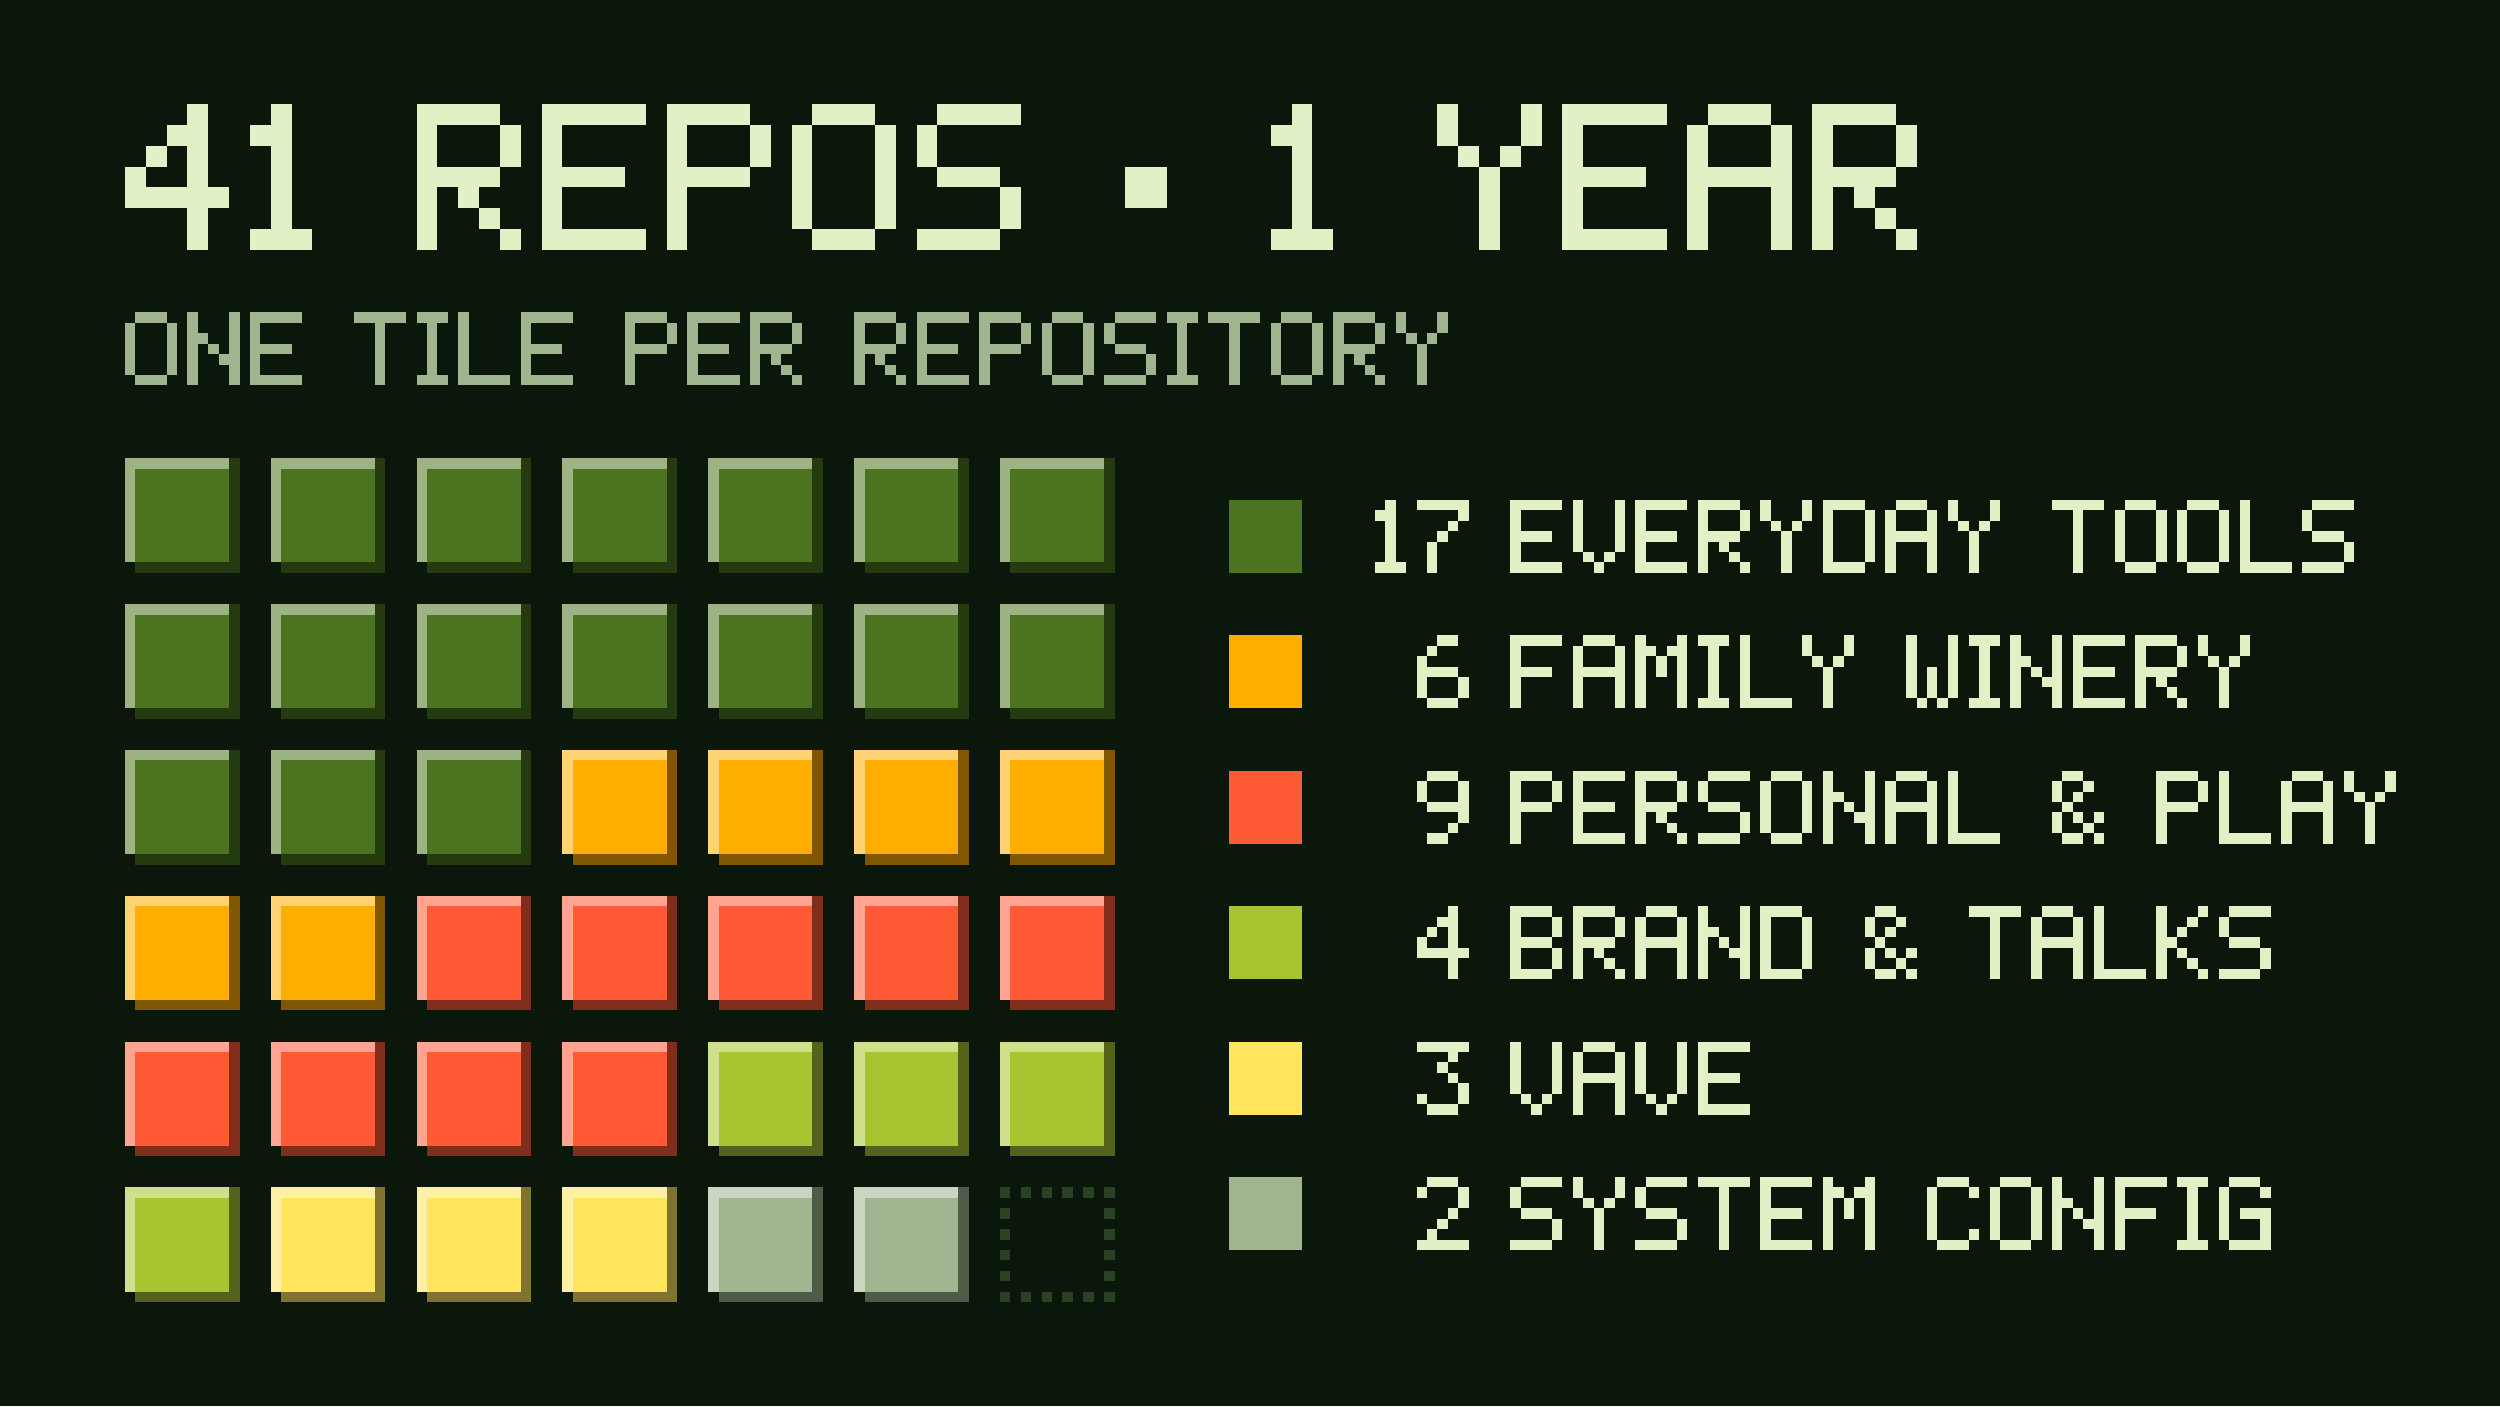
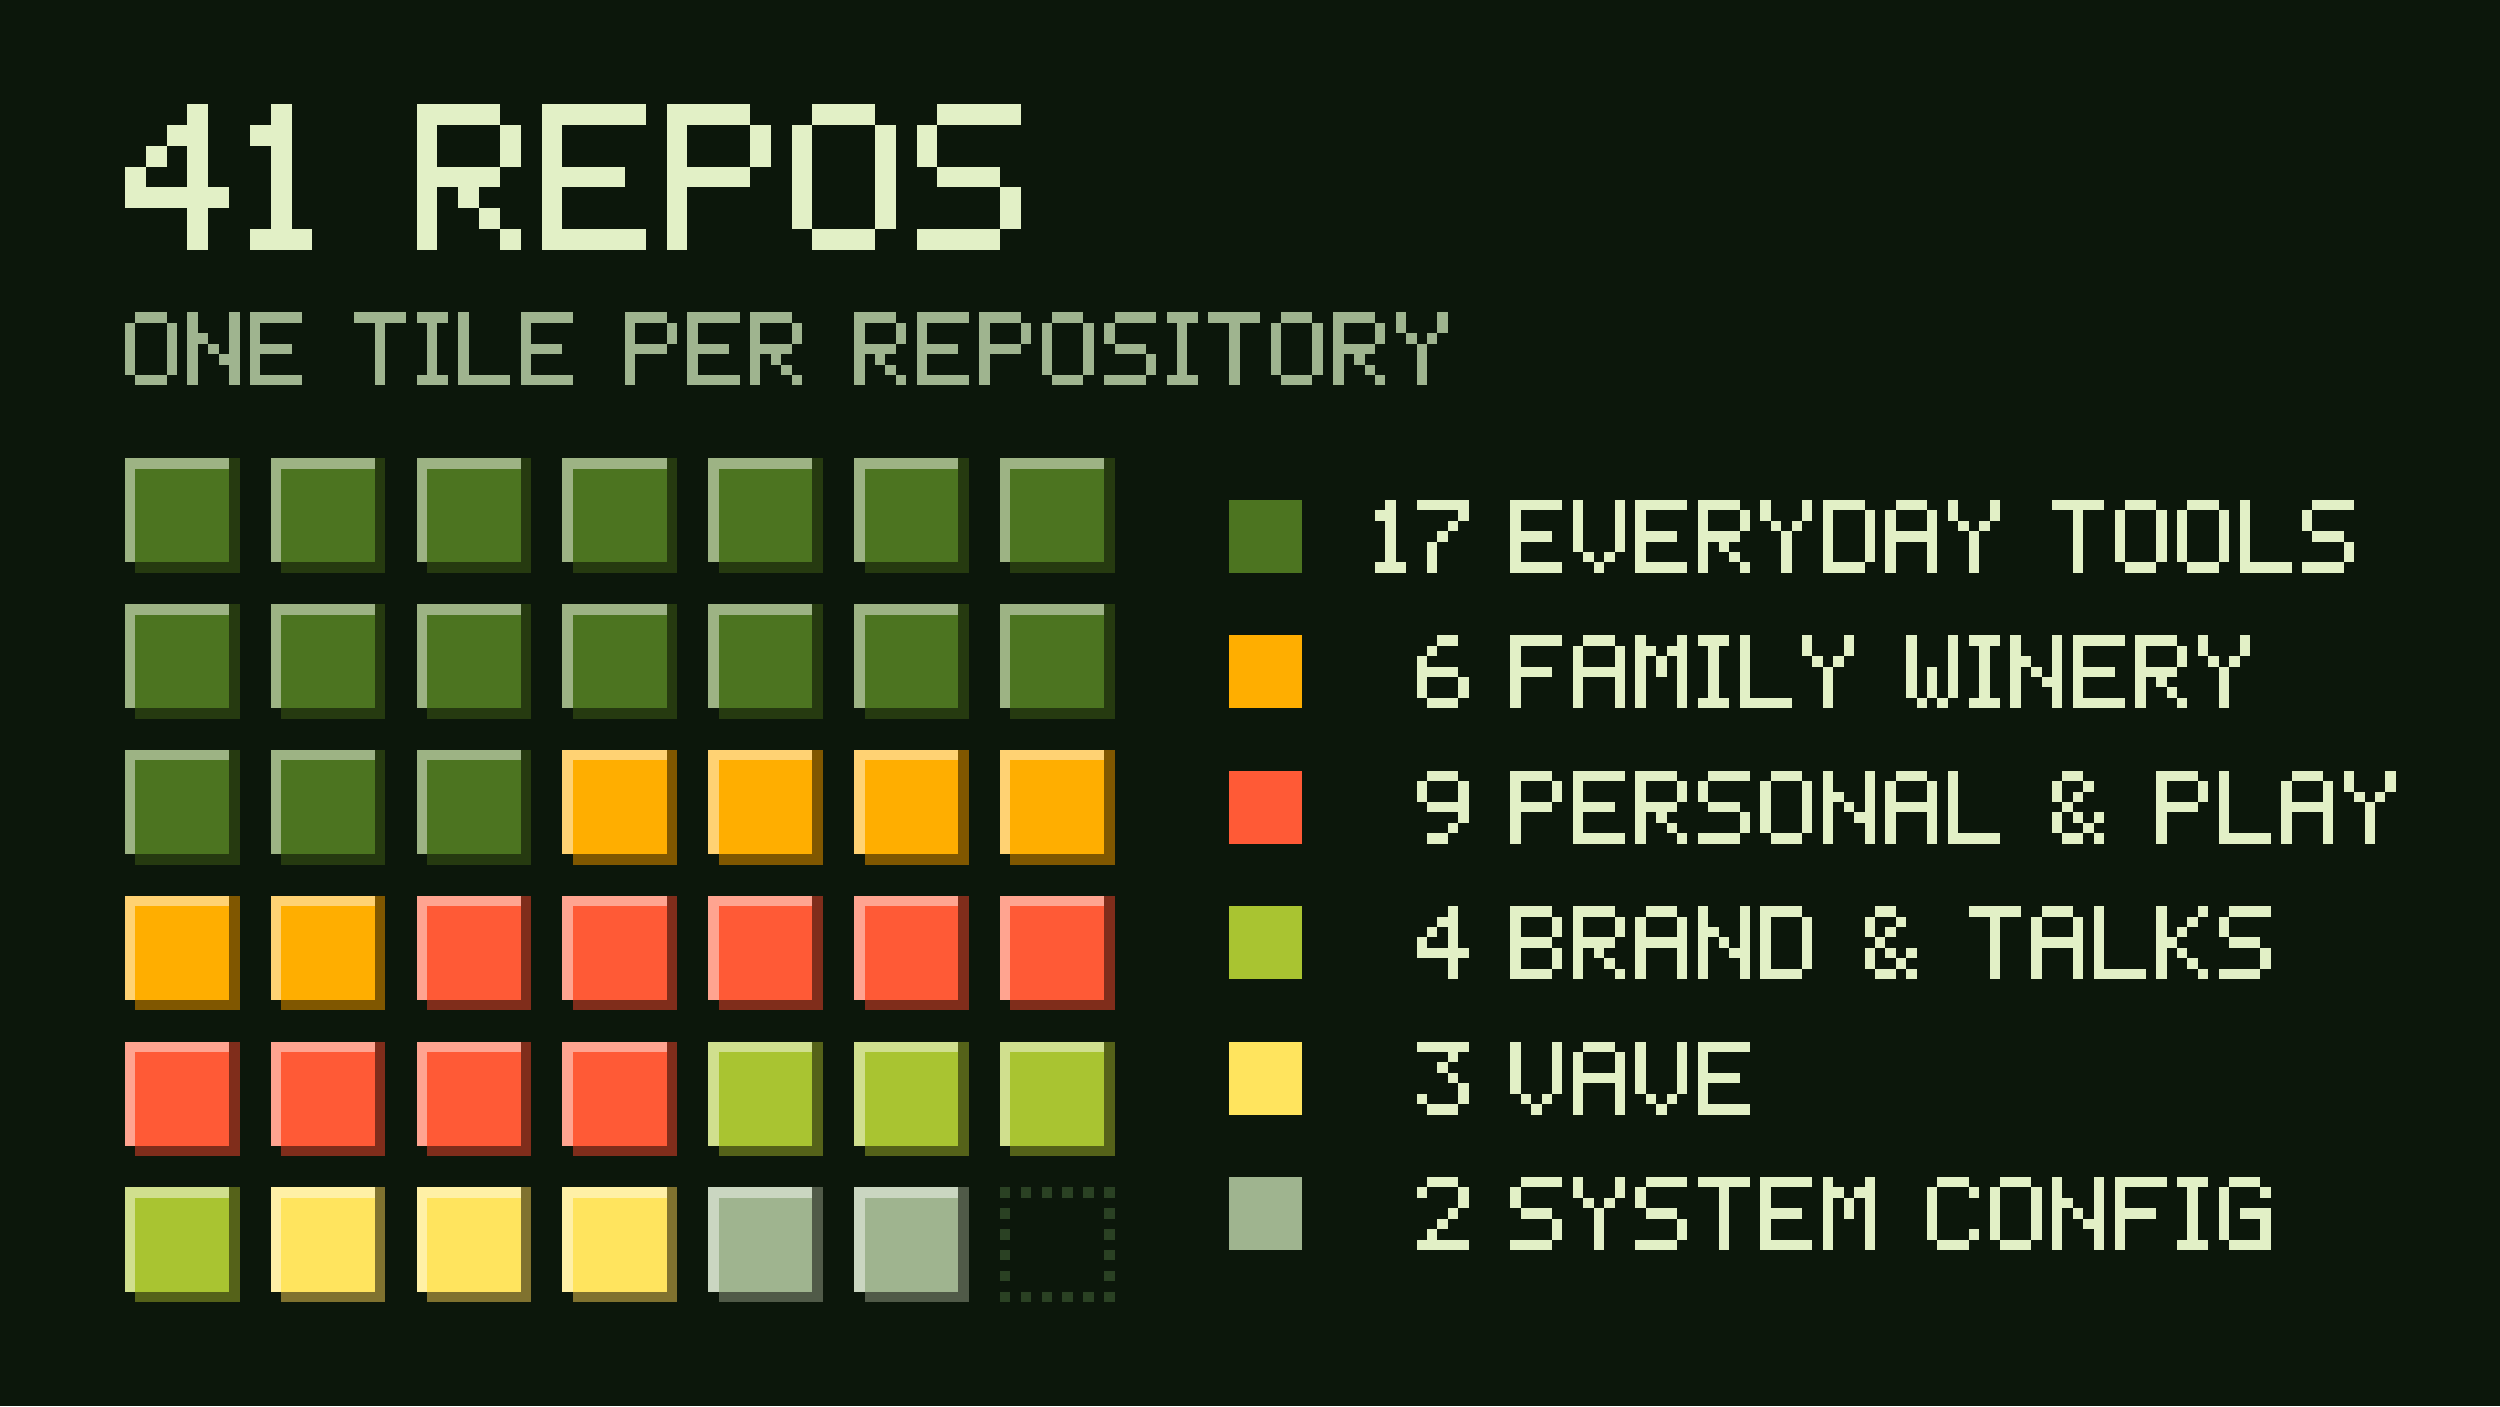
<svg xmlns="http://www.w3.org/2000/svg" viewBox="0 0 240 135" width="960" height="540" shape-rendering="crispEdges" role="img">
  <style>@keyframes wv{0%{opacity:0}1.5%{opacity:.8}3%{opacity:.45}4.5%{opacity:0}100%{opacity:0}}.w{fill:#e3efa8;opacity:0;animation:wv 5s steps(1) infinite}.w0{animation-delay:0.00s}.w1{animation-delay:0.08s}.w2{animation-delay:0.16s}.w3{animation-delay:0.24s}.w4{animation-delay:0.32s}.w5{animation-delay:0.40s}.w6{animation-delay:0.48s}.w7{animation-delay:0.56s}.w8{animation-delay:0.64s}.w9{animation-delay:0.72s}.w10{animation-delay:0.80s}.w11{animation-delay:0.88s}.w12{animation-delay:0.96s}@media (prefers-reduced-motion: reduce){*{animation:none!important}}</style>
  <g>
    <path fill="#0c170b" d="M0 0h240v1h-240zM0 1h240v1h-240zM0 2h240v1h-240zM0 3h240v1h-240zM0 4h240v1h-240zM0 5h240v1h-240zM0 6h240v1h-240zM0 7h240v1h-240zM0 8h240v1h-240zM0 9h240v1h-240zM0 10h240v1h-240zM0 11h240v1h-240zM0 12h240v1h-240zM0 13h240v1h-240zM0 14h240v1h-240zM0 15h240v1h-240zM0 16h240v1h-240zM0 17h240v1h-240zM0 18h240v1h-240zM0 19h240v1h-240zM0 20h240v1h-240zM0 21h240v1h-240zM0 22h240v1h-240zM0 23h240v1h-240zM0 24h240v1h-240zM0 25h240v1h-240zM0 26h240v1h-240zM0 27h240v1h-240zM0 28h240v1h-240zM0 29h240v1h-240zM0 30h240v1h-240zM0 31h240v1h-240zM0 32h240v1h-240zM0 33h240v1h-240zM0 34h240v1h-240zM0 35h240v1h-240zM0 36h240v1h-240zM0 37h240v1h-240zM0 38h240v1h-240zM0 39h240v1h-240zM0 40h240v1h-240zM0 41h240v1h-240zM0 42h240v1h-240zM0 43h240v1h-240zM0 44h240v1h-240zM0 45h240v1h-240zM0 46h240v1h-240zM0 47h240v1h-240zM0 48h240v1h-240zM0 49h240v1h-240zM0 50h240v1h-240zM0 51h240v1h-240zM0 52h240v1h-240zM0 53h240v1h-240zM0 54h240v1h-240zM0 55h240v1h-240zM0 56h240v1h-240zM0 57h240v1h-240zM0 58h240v1h-240zM0 59h240v1h-240zM0 60h240v1h-240zM0 61h240v1h-240zM0 62h240v1h-240zM0 63h240v1h-240zM0 64h240v1h-240zM0 65h240v1h-240zM0 66h240v1h-240zM0 67h240v1h-240zM0 68h240v1h-240zM0 69h240v1h-240zM0 70h240v1h-240zM0 71h240v1h-240zM0 72h240v1h-240zM0 73h240v1h-240zM0 74h240v1h-240zM0 75h240v1h-240zM0 76h240v1h-240zM0 77h240v1h-240zM0 78h240v1h-240zM0 79h240v1h-240zM0 80h240v1h-240zM0 81h240v1h-240zM0 82h240v1h-240zM0 83h240v1h-240zM0 84h240v1h-240zM0 85h240v1h-240zM0 86h240v1h-240zM0 87h240v1h-240zM0 88h240v1h-240zM0 89h240v1h-240zM0 90h240v1h-240zM0 91h240v1h-240zM0 92h240v1h-240zM0 93h240v1h-240zM0 94h240v1h-240zM0 95h240v1h-240zM0 96h240v1h-240zM0 97h240v1h-240zM0 98h240v1h-240zM0 99h240v1h-240zM0 100h240v1h-240zM0 101h240v1h-240zM0 102h240v1h-240zM0 103h240v1h-240zM0 104h240v1h-240zM0 105h240v1h-240zM0 106h240v1h-240zM0 107h240v1h-240zM0 108h240v1h-240zM0 109h240v1h-240zM0 110h240v1h-240zM0 111h240v1h-240zM0 112h240v1h-240zM0 113h240v1h-240zM0 114h96v1h-96zM97 114h1v1h-1zM99 114h1v1h-1zM101 114h1v1h-1zM103 114h1v1h-1zM105 114h1v1h-1zM107 114h133v1h-133zM0 115h240v1h-240zM0 116h96v1h-96zM97 116h9v1h-9zM107 116h133v1h-133zM0 117h240v1h-240zM0 118h96v1h-96zM97 118h9v1h-9zM107 118h133v1h-133zM0 119h240v1h-240zM0 120h96v1h-96zM97 120h9v1h-9zM107 120h133v1h-133zM0 121h240v1h-240zM0 122h96v1h-96zM97 122h9v1h-9zM107 122h133v1h-133zM0 123h240v1h-240zM0 124h96v1h-96zM97 124h1v1h-1zM99 124h1v1h-1zM101 124h1v1h-1zM103 124h1v1h-1zM105 124h1v1h-1zM107 124h133v1h-133zM0 125h240v1h-240zM0 126h240v1h-240zM0 127h240v1h-240zM0 128h240v1h-240zM0 129h240v1h-240zM0 130h240v1h-240zM0 131h240v1h-240zM0 132h240v1h-240zM0 133h240v1h-240zM0 134h240v1h-240z" />
    <path fill="#2a4123" d="M96 114h1v1h-1zM98 114h1v1h-1zM100 114h1v1h-1zM102 114h1v1h-1zM104 114h1v1h-1zM106 114h1v1h-1zM96 116h1v1h-1zM106 116h1v1h-1zM96 118h1v1h-1zM106 118h1v1h-1zM96 120h1v1h-1zM106 120h1v1h-1zM96 122h1v1h-1zM106 122h1v1h-1zM96 124h1v1h-1zM98 124h1v1h-1zM100 124h1v1h-1zM102 124h1v1h-1zM104 124h1v1h-1zM106 124h1v1h-1z" />
  </g>
  <path fill="#4c7420" d="M13 45h9v9h-9zM27 45h9v9h-9zM41 45h9v9h-9zM55 45h9v9h-9zM69 45h9v9h-9zM83 45h9v9h-9zM97 45h9v9h-9zM13 59h9v9h-9zM27 59h9v9h-9zM41 59h9v9h-9zM55 59h9v9h-9zM69 59h9v9h-9zM83 59h9v9h-9zM97 59h9v9h-9zM13 73h9v9h-9zM27 73h9v9h-9zM41 73h9v9h-9z" />
  <path fill="#9db384" d="M12 44h10v1h-10zM12 45h1v9h-1zM26 44h10v1h-10zM26 45h1v9h-1zM40 44h10v1h-10zM40 45h1v9h-1zM54 44h10v1h-10zM54 45h1v9h-1zM68 44h10v1h-10zM68 45h1v9h-1zM82 44h10v1h-10zM82 45h1v9h-1zM96 44h10v1h-10zM96 45h1v9h-1zM12 58h10v1h-10zM12 59h1v9h-1zM26 58h10v1h-10zM26 59h1v9h-1zM40 58h10v1h-10zM40 59h1v9h-1zM54 58h10v1h-10zM54 59h1v9h-1zM68 58h10v1h-10zM68 59h1v9h-1zM82 58h10v1h-10zM82 59h1v9h-1zM96 58h10v1h-10zM96 59h1v9h-1zM12 72h10v1h-10zM12 73h1v9h-1zM26 72h10v1h-10zM26 73h1v9h-1zM40 72h10v1h-10zM40 73h1v9h-1z" />
  <path fill="#263a10" d="M13 54h10v1h-10zM22 44h1v10h-1zM27 54h10v1h-10zM36 44h1v10h-1zM41 54h10v1h-10zM50 44h1v10h-1zM55 54h10v1h-10zM64 44h1v10h-1zM69 54h10v1h-10zM78 44h1v10h-1zM83 54h10v1h-10zM92 44h1v10h-1zM97 54h10v1h-10zM106 44h1v10h-1zM13 68h10v1h-10zM22 58h1v10h-1zM27 68h10v1h-10zM36 58h1v10h-1zM41 68h10v1h-10zM50 58h1v10h-1zM55 68h10v1h-10zM64 58h1v10h-1zM69 68h10v1h-10zM78 58h1v10h-1zM83 68h10v1h-10zM92 58h1v10h-1zM97 68h10v1h-10zM106 58h1v10h-1zM13 82h10v1h-10zM22 72h1v10h-1zM27 82h10v1h-10zM36 72h1v10h-1zM41 82h10v1h-10zM50 72h1v10h-1z" />
  <path fill="#ffae00" d="M55 73h9v9h-9zM69 73h9v9h-9zM83 73h9v9h-9zM97 73h9v9h-9zM13 87h9v9h-9zM27 87h9v9h-9z" />
  <path fill="#ffd273" d="M54 72h10v1h-10zM54 73h1v9h-1zM68 72h10v1h-10zM68 73h1v9h-1zM82 72h10v1h-10zM82 73h1v9h-1zM96 72h10v1h-10zM96 73h1v9h-1zM12 86h10v1h-10zM12 87h1v9h-1zM26 86h10v1h-10zM26 87h1v9h-1z" />
  <path fill="#805700" d="M55 82h10v1h-10zM64 72h1v10h-1zM69 82h10v1h-10zM78 72h1v10h-1zM83 82h10v1h-10zM92 72h1v10h-1zM97 82h10v1h-10zM106 72h1v10h-1zM13 96h10v1h-10zM22 86h1v10h-1zM27 96h10v1h-10zM36 86h1v10h-1z" />
  <path fill="#ff5a36" d="M41 87h9v9h-9zM55 87h9v9h-9zM69 87h9v9h-9zM83 87h9v9h-9zM97 87h9v9h-9zM13 101h9v9h-9zM27 101h9v9h-9zM41 101h9v9h-9zM55 101h9v9h-9z" />
  <path fill="#ffa490" d="M40 86h10v1h-10zM40 87h1v9h-1zM54 86h10v1h-10zM54 87h1v9h-1zM68 86h10v1h-10zM68 87h1v9h-1zM82 86h10v1h-10zM82 87h1v9h-1zM96 86h10v1h-10zM96 87h1v9h-1zM12 100h10v1h-10zM12 101h1v9h-1zM26 100h10v1h-10zM26 101h1v9h-1zM40 100h10v1h-10zM40 101h1v9h-1zM54 100h10v1h-10zM54 101h1v9h-1z" />
  <path fill="#802d1b" d="M41 96h10v1h-10zM50 86h1v10h-1zM55 96h10v1h-10zM64 86h1v10h-1zM69 96h10v1h-10zM78 86h1v10h-1zM83 96h10v1h-10zM92 86h1v10h-1zM97 96h10v1h-10zM106 86h1v10h-1zM13 110h10v1h-10zM22 100h1v10h-1zM27 110h10v1h-10zM36 100h1v10h-1zM41 110h10v1h-10zM50 100h1v10h-1zM55 110h10v1h-10zM64 100h1v10h-1z" />
  <path fill="#a9c431" d="M69 101h9v9h-9zM83 101h9v9h-9zM97 101h9v9h-9zM13 115h9v9h-9z" />
  <path fill="#d0df8e" d="M68 100h10v1h-10zM68 101h1v9h-1zM82 100h10v1h-10zM82 101h1v9h-1zM96 100h10v1h-10zM96 101h1v9h-1zM12 114h10v1h-10zM12 115h1v9h-1z" />
  <path fill="#556219" d="M69 110h10v1h-10zM78 100h1v10h-1zM83 110h10v1h-10zM92 100h1v10h-1zM97 110h10v1h-10zM106 100h1v10h-1zM13 124h10v1h-10zM22 114h1v10h-1z" />
  <path fill="#ffe45e" d="M27 115h9v9h-9zM41 115h9v9h-9zM55 115h9v9h-9z" />
  <path fill="#fff0a6" d="M26 114h10v1h-10zM26 115h1v9h-1zM40 114h10v1h-10zM40 115h1v9h-1zM54 114h10v1h-10zM54 115h1v9h-1z" />
  <path fill="#80722f" d="M27 124h10v1h-10zM36 114h1v10h-1zM41 124h10v1h-10zM50 114h1v10h-1zM55 124h10v1h-10zM64 114h1v10h-1z" />
  <path fill="#9fb48f" d="M69 115h9v9h-9zM83 115h9v9h-9z" />
  <path fill="#cad6c1" d="M68 114h10v1h-10zM68 115h1v9h-1zM82 114h10v1h-10zM82 115h1v9h-1z" />
  <path fill="#505a48" d="M69 124h10v1h-10zM78 114h1v10h-1zM83 124h10v1h-10zM92 114h1v10h-1z" />
  <rect class="w w0" x="12" y="44" width="11" height="11" />
  <rect class="w w1" x="26" y="44" width="11" height="11" />
  <rect class="w w2" x="40" y="44" width="11" height="11" />
  <rect class="w w3" x="54" y="44" width="11" height="11" />
  <rect class="w w4" x="68" y="44" width="11" height="11" />
  <rect class="w w5" x="82" y="44" width="11" height="11" />
  <rect class="w w6" x="96" y="44" width="11" height="11" />
  <rect class="w w1" x="12" y="58" width="11" height="11" />
  <rect class="w w2" x="26" y="58" width="11" height="11" />
  <rect class="w w3" x="40" y="58" width="11" height="11" />
  <rect class="w w4" x="54" y="58" width="11" height="11" />
  <rect class="w w5" x="68" y="58" width="11" height="11" />
  <rect class="w w6" x="82" y="58" width="11" height="11" />
  <rect class="w w7" x="96" y="58" width="11" height="11" />
  <rect class="w w2" x="12" y="72" width="11" height="11" />
  <rect class="w w3" x="26" y="72" width="11" height="11" />
  <rect class="w w4" x="40" y="72" width="11" height="11" />
  <rect class="w w5" x="54" y="72" width="11" height="11" />
  <rect class="w w6" x="68" y="72" width="11" height="11" />
  <rect class="w w7" x="82" y="72" width="11" height="11" />
  <rect class="w w8" x="96" y="72" width="11" height="11" />
  <rect class="w w3" x="12" y="86" width="11" height="11" />
  <rect class="w w4" x="26" y="86" width="11" height="11" />
  <rect class="w w5" x="40" y="86" width="11" height="11" />
  <rect class="w w6" x="54" y="86" width="11" height="11" />
  <rect class="w w7" x="68" y="86" width="11" height="11" />
  <rect class="w w8" x="82" y="86" width="11" height="11" />
  <rect class="w w9" x="96" y="86" width="11" height="11" />
  <rect class="w w4" x="12" y="100" width="11" height="11" />
  <rect class="w w5" x="26" y="100" width="11" height="11" />
  <rect class="w w6" x="40" y="100" width="11" height="11" />
  <rect class="w w7" x="54" y="100" width="11" height="11" />
  <rect class="w w8" x="68" y="100" width="11" height="11" />
  <rect class="w w9" x="82" y="100" width="11" height="11" />
  <rect class="w w10" x="96" y="100" width="11" height="11" />
  <rect class="w w5" x="12" y="114" width="11" height="11" />
  <rect class="w w6" x="26" y="114" width="11" height="11" />
  <rect class="w w7" x="40" y="114" width="11" height="11" />
  <rect class="w w8" x="54" y="114" width="11" height="11" />
  <rect class="w w9" x="68" y="114" width="11" height="11" />
  <rect class="w w10" x="82" y="114" width="11" height="11" />
-   <path fill="#e2f0c6" d="M18 10h2v2h-2zM16 12h4v2h-4zM14 14h2v2h-2zM18 14h2v2h-2zM12 16h2v2h-2zM18 16h2v2h-2zM12 18h10v2h-10zM18 20h2v2h-2zM18 22h2v2h-2zM26 10h2v2h-2zM24 12h4v2h-4zM26 14h2v2h-2zM26 16h2v2h-2zM26 18h2v2h-2zM26 20h2v2h-2zM24 22h6v2h-6zM40 10h8v2h-8zM40 12h2v2h-2zM48 12h2v2h-2zM40 14h2v2h-2zM48 14h2v2h-2zM40 16h8v2h-8zM40 18h2v2h-2zM44 18h2v2h-2zM40 20h2v2h-2zM46 20h2v2h-2zM40 22h2v2h-2zM48 22h2v2h-2zM52 10h10v2h-10zM52 12h2v2h-2zM52 14h2v2h-2zM52 16h8v2h-8zM52 18h2v2h-2zM52 20h2v2h-2zM52 22h10v2h-10zM64 10h8v2h-8zM64 12h2v2h-2zM72 12h2v2h-2zM64 14h2v2h-2zM72 14h2v2h-2zM64 16h8v2h-8zM64 18h2v2h-2zM64 20h2v2h-2zM64 22h2v2h-2zM78 10h6v2h-6zM76 12h2v2h-2zM84 12h2v2h-2zM76 14h2v2h-2zM84 14h2v2h-2zM76 16h2v2h-2zM84 16h2v2h-2zM76 18h2v2h-2zM84 18h2v2h-2zM76 20h2v2h-2zM84 20h2v2h-2zM78 22h6v2h-6zM90 10h8v2h-8zM88 12h2v2h-2zM88 14h2v2h-2zM90 16h6v2h-6zM96 18h2v2h-2zM96 20h2v2h-2zM88 22h8v2h-8zM108 16h4v2h-4zM108 18h4v2h-4zM124 10h2v2h-2zM122 12h4v2h-4zM124 14h2v2h-2zM124 16h2v2h-2zM124 18h2v2h-2zM124 20h2v2h-2zM122 22h6v2h-6zM138 10h2v2h-2zM146 10h2v2h-2zM138 12h2v2h-2zM146 12h2v2h-2zM140 14h2v2h-2zM144 14h2v2h-2zM142 16h2v2h-2zM142 18h2v2h-2zM142 20h2v2h-2zM142 22h2v2h-2zM150 10h10v2h-10zM150 12h2v2h-2zM150 14h2v2h-2zM150 16h8v2h-8zM150 18h2v2h-2zM150 20h2v2h-2zM150 22h10v2h-10zM164 10h6v2h-6zM162 12h2v2h-2zM170 12h2v2h-2zM162 14h2v2h-2zM170 14h2v2h-2zM162 16h10v2h-10zM162 18h2v2h-2zM170 18h2v2h-2zM162 20h2v2h-2zM170 20h2v2h-2zM162 22h2v2h-2zM170 22h2v2h-2zM174 10h8v2h-8zM174 12h2v2h-2zM182 12h2v2h-2zM174 14h2v2h-2zM182 14h2v2h-2zM174 16h8v2h-8zM174 18h2v2h-2zM178 18h2v2h-2zM174 20h2v2h-2zM180 20h2v2h-2zM174 22h2v2h-2zM182 22h2v2h-2z" />
+   <path fill="#e2f0c6" d="M18 10h2v2h-2zM16 12h4v2h-4zM14 14h2v2h-2zM18 14h2v2h-2zM12 16h2v2h-2zM18 16h2v2h-2zM12 18h10v2h-10zM18 20h2v2h-2zM18 22h2v2h-2zM26 10h2v2h-2zM24 12h4v2h-4zM26 14h2v2h-2zM26 16h2v2h-2zM26 18h2v2h-2zM26 20h2v2h-2zM24 22h6v2h-6zM40 10h8v2h-8zM40 12h2v2h-2zM48 12h2v2h-2zM40 14h2v2h-2zM48 14h2v2h-2zM40 16h8v2h-8zM40 18h2v2h-2zM44 18h2v2h-2zM40 20h2v2h-2zM46 20h2v2h-2zM40 22h2v2h-2zM48 22h2v2h-2zM52 10h10v2h-10zM52 12h2v2h-2zM52 14h2v2h-2zM52 16h8v2h-8zM52 18h2v2h-2zM52 20h2v2h-2zM52 22h10v2h-10zM64 10h8v2h-8zM64 12h2v2h-2zM72 12h2v2h-2zM64 14h2v2h-2zM72 14h2v2h-2zM64 16h8v2h-8zM64 18h2v2h-2zM64 20h2v2h-2zM64 22h2v2h-2zM78 10h6v2h-6zM76 12h2v2h-2zM84 12h2v2h-2zM76 14h2v2h-2zM84 14h2v2h-2zM76 16h2v2h-2zM84 16h2v2h-2zM76 18h2v2h-2zM84 18h2v2h-2zM76 20h2v2h-2zM84 20h2v2h-2zM78 22h6v2h-6zM90 10h8v2h-8zM88 12h2v2h-2zM88 14h2v2h-2zM90 16h6v2h-6zM96 18h2v2h-2zM96 20h2v2h-2zM88 22h8v2h-8z" />
  <path fill="#9fb48f" d="M13 30h3v1h-3zM12 31h1v1h-1zM16 31h1v1h-1zM12 32h1v1h-1zM16 32h1v1h-1zM12 33h1v1h-1zM16 33h1v1h-1zM12 34h1v1h-1zM16 34h1v1h-1zM12 35h1v1h-1zM16 35h1v1h-1zM13 36h3v1h-3zM18 30h1v1h-1zM22 30h1v1h-1zM18 31h1v1h-1zM22 31h1v1h-1zM18 32h2v1h-2zM22 32h1v1h-1zM18 33h1v1h-1zM20 33h1v1h-1zM22 33h1v1h-1zM18 34h1v1h-1zM21 34h2v1h-2zM18 35h1v1h-1zM22 35h1v1h-1zM18 36h1v1h-1zM22 36h1v1h-1zM24 30h5v1h-5zM24 31h1v1h-1zM24 32h1v1h-1zM24 33h4v1h-4zM24 34h1v1h-1zM24 35h1v1h-1zM24 36h5v1h-5zM34 30h5v1h-5zM36 31h1v1h-1zM36 32h1v1h-1zM36 33h1v1h-1zM36 34h1v1h-1zM36 35h1v1h-1zM36 36h1v1h-1zM40 30h3v1h-3zM41 31h1v1h-1zM41 32h1v1h-1zM41 33h1v1h-1zM41 34h1v1h-1zM41 35h1v1h-1zM40 36h3v1h-3zM44 30h1v1h-1zM44 31h1v1h-1zM44 32h1v1h-1zM44 33h1v1h-1zM44 34h1v1h-1zM44 35h1v1h-1zM44 36h5v1h-5zM50 30h5v1h-5zM50 31h1v1h-1zM50 32h1v1h-1zM50 33h4v1h-4zM50 34h1v1h-1zM50 35h1v1h-1zM50 36h5v1h-5zM60 30h4v1h-4zM60 31h1v1h-1zM64 31h1v1h-1zM60 32h1v1h-1zM64 32h1v1h-1zM60 33h4v1h-4zM60 34h1v1h-1zM60 35h1v1h-1zM60 36h1v1h-1zM66 30h5v1h-5zM66 31h1v1h-1zM66 32h1v1h-1zM66 33h4v1h-4zM66 34h1v1h-1zM66 35h1v1h-1zM66 36h5v1h-5zM72 30h4v1h-4zM72 31h1v1h-1zM76 31h1v1h-1zM72 32h1v1h-1zM76 32h1v1h-1zM72 33h4v1h-4zM72 34h1v1h-1zM74 34h1v1h-1zM72 35h1v1h-1zM75 35h1v1h-1zM72 36h1v1h-1zM76 36h1v1h-1zM82 30h4v1h-4zM82 31h1v1h-1zM86 31h1v1h-1zM82 32h1v1h-1zM86 32h1v1h-1zM82 33h4v1h-4zM82 34h1v1h-1zM84 34h1v1h-1zM82 35h1v1h-1zM85 35h1v1h-1zM82 36h1v1h-1zM86 36h1v1h-1zM88 30h5v1h-5zM88 31h1v1h-1zM88 32h1v1h-1zM88 33h4v1h-4zM88 34h1v1h-1zM88 35h1v1h-1zM88 36h5v1h-5zM94 30h4v1h-4zM94 31h1v1h-1zM98 31h1v1h-1zM94 32h1v1h-1zM98 32h1v1h-1zM94 33h4v1h-4zM94 34h1v1h-1zM94 35h1v1h-1zM94 36h1v1h-1zM101 30h3v1h-3zM100 31h1v1h-1zM104 31h1v1h-1zM100 32h1v1h-1zM104 32h1v1h-1zM100 33h1v1h-1zM104 33h1v1h-1zM100 34h1v1h-1zM104 34h1v1h-1zM100 35h1v1h-1zM104 35h1v1h-1zM101 36h3v1h-3zM107 30h4v1h-4zM106 31h1v1h-1zM106 32h1v1h-1zM107 33h3v1h-3zM110 34h1v1h-1zM110 35h1v1h-1zM106 36h4v1h-4zM112 30h3v1h-3zM113 31h1v1h-1zM113 32h1v1h-1zM113 33h1v1h-1zM113 34h1v1h-1zM113 35h1v1h-1zM112 36h3v1h-3zM116 30h5v1h-5zM118 31h1v1h-1zM118 32h1v1h-1zM118 33h1v1h-1zM118 34h1v1h-1zM118 35h1v1h-1zM118 36h1v1h-1zM123 30h3v1h-3zM122 31h1v1h-1zM126 31h1v1h-1zM122 32h1v1h-1zM126 32h1v1h-1zM122 33h1v1h-1zM126 33h1v1h-1zM122 34h1v1h-1zM126 34h1v1h-1zM122 35h1v1h-1zM126 35h1v1h-1zM123 36h3v1h-3zM128 30h4v1h-4zM128 31h1v1h-1zM132 31h1v1h-1zM128 32h1v1h-1zM132 32h1v1h-1zM128 33h4v1h-4zM128 34h1v1h-1zM130 34h1v1h-1zM128 35h1v1h-1zM131 35h1v1h-1zM128 36h1v1h-1zM132 36h1v1h-1zM134 30h1v1h-1zM138 30h1v1h-1zM134 31h1v1h-1zM138 31h1v1h-1zM135 32h1v1h-1zM137 32h1v1h-1zM136 33h1v1h-1zM136 34h1v1h-1zM136 35h1v1h-1zM136 36h1v1h-1z" />
  <path fill="#4c7420" d="M118 48h7v7h-7z" />
  <path fill="#e2f0c6" d="M133 48h1v1h-1zM132 49h2v1h-2zM133 50h1v1h-1zM133 51h1v1h-1zM133 52h1v1h-1zM133 53h1v1h-1zM132 54h3v1h-3zM136 48h5v1h-5zM140 49h1v1h-1zM139 50h1v1h-1zM138 51h1v1h-1zM137 52h1v1h-1zM137 53h1v1h-1zM137 54h1v1h-1z" />
  <path fill="#e2f0c6" d="M145 48h5v1h-5zM145 49h1v1h-1zM145 50h1v1h-1zM145 51h4v1h-4zM145 52h1v1h-1zM145 53h1v1h-1zM145 54h5v1h-5zM151 48h1v1h-1zM155 48h1v1h-1zM151 49h1v1h-1zM155 49h1v1h-1zM151 50h1v1h-1zM155 50h1v1h-1zM151 51h1v1h-1zM155 51h1v1h-1zM151 52h1v1h-1zM155 52h1v1h-1zM152 53h1v1h-1zM154 53h1v1h-1zM153 54h1v1h-1zM157 48h5v1h-5zM157 49h1v1h-1zM157 50h1v1h-1zM157 51h4v1h-4zM157 52h1v1h-1zM157 53h1v1h-1zM157 54h5v1h-5zM163 48h4v1h-4zM163 49h1v1h-1zM167 49h1v1h-1zM163 50h1v1h-1zM167 50h1v1h-1zM163 51h4v1h-4zM163 52h1v1h-1zM165 52h1v1h-1zM163 53h1v1h-1zM166 53h1v1h-1zM163 54h1v1h-1zM167 54h1v1h-1zM169 48h1v1h-1zM173 48h1v1h-1zM169 49h1v1h-1zM173 49h1v1h-1zM170 50h1v1h-1zM172 50h1v1h-1zM171 51h1v1h-1zM171 52h1v1h-1zM171 53h1v1h-1zM171 54h1v1h-1zM175 48h4v1h-4zM175 49h1v1h-1zM179 49h1v1h-1zM175 50h1v1h-1zM179 50h1v1h-1zM175 51h1v1h-1zM179 51h1v1h-1zM175 52h1v1h-1zM179 52h1v1h-1zM175 53h1v1h-1zM179 53h1v1h-1zM175 54h4v1h-4zM182 48h3v1h-3zM181 49h1v1h-1zM185 49h1v1h-1zM181 50h1v1h-1zM185 50h1v1h-1zM181 51h5v1h-5zM181 52h1v1h-1zM185 52h1v1h-1zM181 53h1v1h-1zM185 53h1v1h-1zM181 54h1v1h-1zM185 54h1v1h-1zM187 48h1v1h-1zM191 48h1v1h-1zM187 49h1v1h-1zM191 49h1v1h-1zM188 50h1v1h-1zM190 50h1v1h-1zM189 51h1v1h-1zM189 52h1v1h-1zM189 53h1v1h-1zM189 54h1v1h-1zM197 48h5v1h-5zM199 49h1v1h-1zM199 50h1v1h-1zM199 51h1v1h-1zM199 52h1v1h-1zM199 53h1v1h-1zM199 54h1v1h-1zM204 48h3v1h-3zM203 49h1v1h-1zM207 49h1v1h-1zM203 50h1v1h-1zM207 50h1v1h-1zM203 51h1v1h-1zM207 51h1v1h-1zM203 52h1v1h-1zM207 52h1v1h-1zM203 53h1v1h-1zM207 53h1v1h-1zM204 54h3v1h-3zM210 48h3v1h-3zM209 49h1v1h-1zM213 49h1v1h-1zM209 50h1v1h-1zM213 50h1v1h-1zM209 51h1v1h-1zM213 51h1v1h-1zM209 52h1v1h-1zM213 52h1v1h-1zM209 53h1v1h-1zM213 53h1v1h-1zM210 54h3v1h-3zM215 48h1v1h-1zM215 49h1v1h-1zM215 50h1v1h-1zM215 51h1v1h-1zM215 52h1v1h-1zM215 53h1v1h-1zM215 54h5v1h-5zM222 48h4v1h-4zM221 49h1v1h-1zM221 50h1v1h-1zM222 51h3v1h-3zM225 52h1v1h-1zM225 53h1v1h-1zM221 54h4v1h-4z" />
  <path fill="#ffae00" d="M118 61h7v7h-7z" />
  <path fill="#e2f0c6" d="M138 61h2v1h-2zM137 62h1v1h-1zM136 63h1v1h-1zM136 64h4v1h-4zM136 65h1v1h-1zM140 65h1v1h-1zM136 66h1v1h-1zM140 66h1v1h-1zM137 67h3v1h-3z" />
  <path fill="#e2f0c6" d="M145 61h5v1h-5zM145 62h1v1h-1zM145 63h1v1h-1zM145 64h4v1h-4zM145 65h1v1h-1zM145 66h1v1h-1zM145 67h1v1h-1zM152 61h3v1h-3zM151 62h1v1h-1zM155 62h1v1h-1zM151 63h1v1h-1zM155 63h1v1h-1zM151 64h5v1h-5zM151 65h1v1h-1zM155 65h1v1h-1zM151 66h1v1h-1zM155 66h1v1h-1zM151 67h1v1h-1zM155 67h1v1h-1zM157 61h1v1h-1zM161 61h1v1h-1zM157 62h2v1h-2zM160 62h2v1h-2zM157 63h1v1h-1zM159 63h1v1h-1zM161 63h1v1h-1zM157 64h1v1h-1zM159 64h1v1h-1zM161 64h1v1h-1zM157 65h1v1h-1zM161 65h1v1h-1zM157 66h1v1h-1zM161 66h1v1h-1zM157 67h1v1h-1zM161 67h1v1h-1zM163 61h3v1h-3zM164 62h1v1h-1zM164 63h1v1h-1zM164 64h1v1h-1zM164 65h1v1h-1zM164 66h1v1h-1zM163 67h3v1h-3zM167 61h1v1h-1zM167 62h1v1h-1zM167 63h1v1h-1zM167 64h1v1h-1zM167 65h1v1h-1zM167 66h1v1h-1zM167 67h5v1h-5zM173 61h1v1h-1zM177 61h1v1h-1zM173 62h1v1h-1zM177 62h1v1h-1zM174 63h1v1h-1zM176 63h1v1h-1zM175 64h1v1h-1zM175 65h1v1h-1zM175 66h1v1h-1zM175 67h1v1h-1zM183 61h1v1h-1zM187 61h1v1h-1zM183 62h1v1h-1zM187 62h1v1h-1zM183 63h1v1h-1zM187 63h1v1h-1zM183 64h1v1h-1zM185 64h1v1h-1zM187 64h1v1h-1zM183 65h1v1h-1zM185 65h1v1h-1zM187 65h1v1h-1zM183 66h1v1h-1zM185 66h1v1h-1zM187 66h1v1h-1zM184 67h1v1h-1zM186 67h1v1h-1zM189 61h3v1h-3zM190 62h1v1h-1zM190 63h1v1h-1zM190 64h1v1h-1zM190 65h1v1h-1zM190 66h1v1h-1zM189 67h3v1h-3zM193 61h1v1h-1zM197 61h1v1h-1zM193 62h1v1h-1zM197 62h1v1h-1zM193 63h2v1h-2zM197 63h1v1h-1zM193 64h1v1h-1zM195 64h1v1h-1zM197 64h1v1h-1zM193 65h1v1h-1zM196 65h2v1h-2zM193 66h1v1h-1zM197 66h1v1h-1zM193 67h1v1h-1zM197 67h1v1h-1zM199 61h5v1h-5zM199 62h1v1h-1zM199 63h1v1h-1zM199 64h4v1h-4zM199 65h1v1h-1zM199 66h1v1h-1zM199 67h5v1h-5zM205 61h4v1h-4zM205 62h1v1h-1zM209 62h1v1h-1zM205 63h1v1h-1zM209 63h1v1h-1zM205 64h4v1h-4zM205 65h1v1h-1zM207 65h1v1h-1zM205 66h1v1h-1zM208 66h1v1h-1zM205 67h1v1h-1zM209 67h1v1h-1zM211 61h1v1h-1zM215 61h1v1h-1zM211 62h1v1h-1zM215 62h1v1h-1zM212 63h1v1h-1zM214 63h1v1h-1zM213 64h1v1h-1zM213 65h1v1h-1zM213 66h1v1h-1zM213 67h1v1h-1z" />
  <path fill="#ff5a36" d="M118 74h7v7h-7z" />
  <path fill="#e2f0c6" d="M137 74h3v1h-3zM136 75h1v1h-1zM140 75h1v1h-1zM136 76h1v1h-1zM140 76h1v1h-1zM137 77h4v1h-4zM140 78h1v1h-1zM139 79h1v1h-1zM137 80h2v1h-2z" />
  <path fill="#e2f0c6" d="M145 74h4v1h-4zM145 75h1v1h-1zM149 75h1v1h-1zM145 76h1v1h-1zM149 76h1v1h-1zM145 77h4v1h-4zM145 78h1v1h-1zM145 79h1v1h-1zM145 80h1v1h-1zM151 74h5v1h-5zM151 75h1v1h-1zM151 76h1v1h-1zM151 77h4v1h-4zM151 78h1v1h-1zM151 79h1v1h-1zM151 80h5v1h-5zM157 74h4v1h-4zM157 75h1v1h-1zM161 75h1v1h-1zM157 76h1v1h-1zM161 76h1v1h-1zM157 77h4v1h-4zM157 78h1v1h-1zM159 78h1v1h-1zM157 79h1v1h-1zM160 79h1v1h-1zM157 80h1v1h-1zM161 80h1v1h-1zM164 74h4v1h-4zM163 75h1v1h-1zM163 76h1v1h-1zM164 77h3v1h-3zM167 78h1v1h-1zM167 79h1v1h-1zM163 80h4v1h-4zM170 74h3v1h-3zM169 75h1v1h-1zM173 75h1v1h-1zM169 76h1v1h-1zM173 76h1v1h-1zM169 77h1v1h-1zM173 77h1v1h-1zM169 78h1v1h-1zM173 78h1v1h-1zM169 79h1v1h-1zM173 79h1v1h-1zM170 80h3v1h-3zM175 74h1v1h-1zM179 74h1v1h-1zM175 75h1v1h-1zM179 75h1v1h-1zM175 76h2v1h-2zM179 76h1v1h-1zM175 77h1v1h-1zM177 77h1v1h-1zM179 77h1v1h-1zM175 78h1v1h-1zM178 78h2v1h-2zM175 79h1v1h-1zM179 79h1v1h-1zM175 80h1v1h-1zM179 80h1v1h-1zM182 74h3v1h-3zM181 75h1v1h-1zM185 75h1v1h-1zM181 76h1v1h-1zM185 76h1v1h-1zM181 77h5v1h-5zM181 78h1v1h-1zM185 78h1v1h-1zM181 79h1v1h-1zM185 79h1v1h-1zM181 80h1v1h-1zM185 80h1v1h-1zM187 74h1v1h-1zM187 75h1v1h-1zM187 76h1v1h-1zM187 77h1v1h-1zM187 78h1v1h-1zM187 79h1v1h-1zM187 80h5v1h-5zM198 74h2v1h-2zM197 75h1v1h-1zM200 75h1v1h-1zM197 76h1v1h-1zM199 76h1v1h-1zM198 77h1v1h-1zM197 78h1v1h-1zM199 78h1v1h-1zM201 78h1v1h-1zM197 79h1v1h-1zM200 79h1v1h-1zM198 80h2v1h-2zM201 80h1v1h-1zM207 74h4v1h-4zM207 75h1v1h-1zM211 75h1v1h-1zM207 76h1v1h-1zM211 76h1v1h-1zM207 77h4v1h-4zM207 78h1v1h-1zM207 79h1v1h-1zM207 80h1v1h-1zM213 74h1v1h-1zM213 75h1v1h-1zM213 76h1v1h-1zM213 77h1v1h-1zM213 78h1v1h-1zM213 79h1v1h-1zM213 80h5v1h-5zM220 74h3v1h-3zM219 75h1v1h-1zM223 75h1v1h-1zM219 76h1v1h-1zM223 76h1v1h-1zM219 77h5v1h-5zM219 78h1v1h-1zM223 78h1v1h-1zM219 79h1v1h-1zM223 79h1v1h-1zM219 80h1v1h-1zM223 80h1v1h-1zM225 74h1v1h-1zM229 74h1v1h-1zM225 75h1v1h-1zM229 75h1v1h-1zM226 76h1v1h-1zM228 76h1v1h-1zM227 77h1v1h-1zM227 78h1v1h-1zM227 79h1v1h-1zM227 80h1v1h-1z" />
  <path fill="#a9c431" d="M118 87h7v7h-7z" />
  <path fill="#e2f0c6" d="M139 87h1v1h-1zM138 88h2v1h-2zM137 89h1v1h-1zM139 89h1v1h-1zM136 90h1v1h-1zM139 90h1v1h-1zM136 91h5v1h-5zM139 92h1v1h-1zM139 93h1v1h-1z" />
  <path fill="#e2f0c6" d="M145 87h4v1h-4zM145 88h1v1h-1zM149 88h1v1h-1zM145 89h1v1h-1zM149 89h1v1h-1zM145 90h4v1h-4zM145 91h1v1h-1zM149 91h1v1h-1zM145 92h1v1h-1zM149 92h1v1h-1zM145 93h4v1h-4zM151 87h4v1h-4zM151 88h1v1h-1zM155 88h1v1h-1zM151 89h1v1h-1zM155 89h1v1h-1zM151 90h4v1h-4zM151 91h1v1h-1zM153 91h1v1h-1zM151 92h1v1h-1zM154 92h1v1h-1zM151 93h1v1h-1zM155 93h1v1h-1zM158 87h3v1h-3zM157 88h1v1h-1zM161 88h1v1h-1zM157 89h1v1h-1zM161 89h1v1h-1zM157 90h5v1h-5zM157 91h1v1h-1zM161 91h1v1h-1zM157 92h1v1h-1zM161 92h1v1h-1zM157 93h1v1h-1zM161 93h1v1h-1zM163 87h1v1h-1zM167 87h1v1h-1zM163 88h1v1h-1zM167 88h1v1h-1zM163 89h2v1h-2zM167 89h1v1h-1zM163 90h1v1h-1zM165 90h1v1h-1zM167 90h1v1h-1zM163 91h1v1h-1zM166 91h2v1h-2zM163 92h1v1h-1zM167 92h1v1h-1zM163 93h1v1h-1zM167 93h1v1h-1zM169 87h4v1h-4zM169 88h1v1h-1zM173 88h1v1h-1zM169 89h1v1h-1zM173 89h1v1h-1zM169 90h1v1h-1zM173 90h1v1h-1zM169 91h1v1h-1zM173 91h1v1h-1zM169 92h1v1h-1zM173 92h1v1h-1zM169 93h4v1h-4zM180 87h2v1h-2zM179 88h1v1h-1zM182 88h1v1h-1zM179 89h1v1h-1zM181 89h1v1h-1zM180 90h1v1h-1zM179 91h1v1h-1zM181 91h1v1h-1zM183 91h1v1h-1zM179 92h1v1h-1zM182 92h1v1h-1zM180 93h2v1h-2zM183 93h1v1h-1zM189 87h5v1h-5zM191 88h1v1h-1zM191 89h1v1h-1zM191 90h1v1h-1zM191 91h1v1h-1zM191 92h1v1h-1zM191 93h1v1h-1zM196 87h3v1h-3zM195 88h1v1h-1zM199 88h1v1h-1zM195 89h1v1h-1zM199 89h1v1h-1zM195 90h5v1h-5zM195 91h1v1h-1zM199 91h1v1h-1zM195 92h1v1h-1zM199 92h1v1h-1zM195 93h1v1h-1zM199 93h1v1h-1zM201 87h1v1h-1zM201 88h1v1h-1zM201 89h1v1h-1zM201 90h1v1h-1zM201 91h1v1h-1zM201 92h1v1h-1zM201 93h5v1h-5zM207 87h1v1h-1zM211 87h1v1h-1zM207 88h1v1h-1zM210 88h1v1h-1zM207 89h1v1h-1zM209 89h1v1h-1zM207 90h2v1h-2zM207 91h1v1h-1zM209 91h1v1h-1zM207 92h1v1h-1zM210 92h1v1h-1zM207 93h1v1h-1zM211 93h1v1h-1zM214 87h4v1h-4zM213 88h1v1h-1zM213 89h1v1h-1zM214 90h3v1h-3zM217 91h1v1h-1zM217 92h1v1h-1zM213 93h4v1h-4z" />
  <path fill="#ffe45e" d="M118 100h7v7h-7z" />
  <path fill="#e2f0c6" d="M136 100h5v1h-5zM139 101h1v1h-1zM138 102h1v1h-1zM139 103h1v1h-1zM140 104h1v1h-1zM136 105h1v1h-1zM140 105h1v1h-1zM137 106h3v1h-3z" />
  <path fill="#e2f0c6" d="M145 100h1v1h-1zM149 100h1v1h-1zM145 101h1v1h-1zM149 101h1v1h-1zM145 102h1v1h-1zM149 102h1v1h-1zM145 103h1v1h-1zM149 103h1v1h-1zM145 104h1v1h-1zM149 104h1v1h-1zM146 105h1v1h-1zM148 105h1v1h-1zM147 106h1v1h-1zM152 100h3v1h-3zM151 101h1v1h-1zM155 101h1v1h-1zM151 102h1v1h-1zM155 102h1v1h-1zM151 103h5v1h-5zM151 104h1v1h-1zM155 104h1v1h-1zM151 105h1v1h-1zM155 105h1v1h-1zM151 106h1v1h-1zM155 106h1v1h-1zM157 100h1v1h-1zM161 100h1v1h-1zM157 101h1v1h-1zM161 101h1v1h-1zM157 102h1v1h-1zM161 102h1v1h-1zM157 103h1v1h-1zM161 103h1v1h-1zM157 104h1v1h-1zM161 104h1v1h-1zM158 105h1v1h-1zM160 105h1v1h-1zM159 106h1v1h-1zM163 100h5v1h-5zM163 101h1v1h-1zM163 102h1v1h-1zM163 103h4v1h-4zM163 104h1v1h-1zM163 105h1v1h-1zM163 106h5v1h-5z" />
  <path fill="#9fb48f" d="M118 113h7v7h-7z" />
  <path fill="#e2f0c6" d="M137 113h3v1h-3zM136 114h1v1h-1zM140 114h1v1h-1zM140 115h1v1h-1zM139 116h1v1h-1zM138 117h1v1h-1zM137 118h1v1h-1zM136 119h5v1h-5z" />
  <path fill="#e2f0c6" d="M146 113h4v1h-4zM145 114h1v1h-1zM145 115h1v1h-1zM146 116h3v1h-3zM149 117h1v1h-1zM149 118h1v1h-1zM145 119h4v1h-4zM151 113h1v1h-1zM155 113h1v1h-1zM151 114h1v1h-1zM155 114h1v1h-1zM152 115h1v1h-1zM154 115h1v1h-1zM153 116h1v1h-1zM153 117h1v1h-1zM153 118h1v1h-1zM153 119h1v1h-1zM158 113h4v1h-4zM157 114h1v1h-1zM157 115h1v1h-1zM158 116h3v1h-3zM161 117h1v1h-1zM161 118h1v1h-1zM157 119h4v1h-4zM163 113h5v1h-5zM165 114h1v1h-1zM165 115h1v1h-1zM165 116h1v1h-1zM165 117h1v1h-1zM165 118h1v1h-1zM165 119h1v1h-1zM169 113h5v1h-5zM169 114h1v1h-1zM169 115h1v1h-1zM169 116h4v1h-4zM169 117h1v1h-1zM169 118h1v1h-1zM169 119h5v1h-5zM175 113h1v1h-1zM179 113h1v1h-1zM175 114h2v1h-2zM178 114h2v1h-2zM175 115h1v1h-1zM177 115h1v1h-1zM179 115h1v1h-1zM175 116h1v1h-1zM177 116h1v1h-1zM179 116h1v1h-1zM175 117h1v1h-1zM179 117h1v1h-1zM175 118h1v1h-1zM179 118h1v1h-1zM175 119h1v1h-1zM179 119h1v1h-1zM186 113h3v1h-3zM185 114h1v1h-1zM189 114h1v1h-1zM185 115h1v1h-1zM185 116h1v1h-1zM185 117h1v1h-1zM185 118h1v1h-1zM189 118h1v1h-1zM186 119h3v1h-3zM192 113h3v1h-3zM191 114h1v1h-1zM195 114h1v1h-1zM191 115h1v1h-1zM195 115h1v1h-1zM191 116h1v1h-1zM195 116h1v1h-1zM191 117h1v1h-1zM195 117h1v1h-1zM191 118h1v1h-1zM195 118h1v1h-1zM192 119h3v1h-3zM197 113h1v1h-1zM201 113h1v1h-1zM197 114h1v1h-1zM201 114h1v1h-1zM197 115h2v1h-2zM201 115h1v1h-1zM197 116h1v1h-1zM199 116h1v1h-1zM201 116h1v1h-1zM197 117h1v1h-1zM200 117h2v1h-2zM197 118h1v1h-1zM201 118h1v1h-1zM197 119h1v1h-1zM201 119h1v1h-1zM203 113h5v1h-5zM203 114h1v1h-1zM203 115h1v1h-1zM203 116h4v1h-4zM203 117h1v1h-1zM203 118h1v1h-1zM203 119h1v1h-1zM209 113h3v1h-3zM210 114h1v1h-1zM210 115h1v1h-1zM210 116h1v1h-1zM210 117h1v1h-1zM210 118h1v1h-1zM209 119h3v1h-3zM214 113h3v1h-3zM213 114h1v1h-1zM217 114h1v1h-1zM213 115h1v1h-1zM213 116h1v1h-1zM215 116h3v1h-3zM213 117h1v1h-1zM217 117h1v1h-1zM213 118h1v1h-1zM217 118h1v1h-1zM214 119h4v1h-4z" />
</svg>
